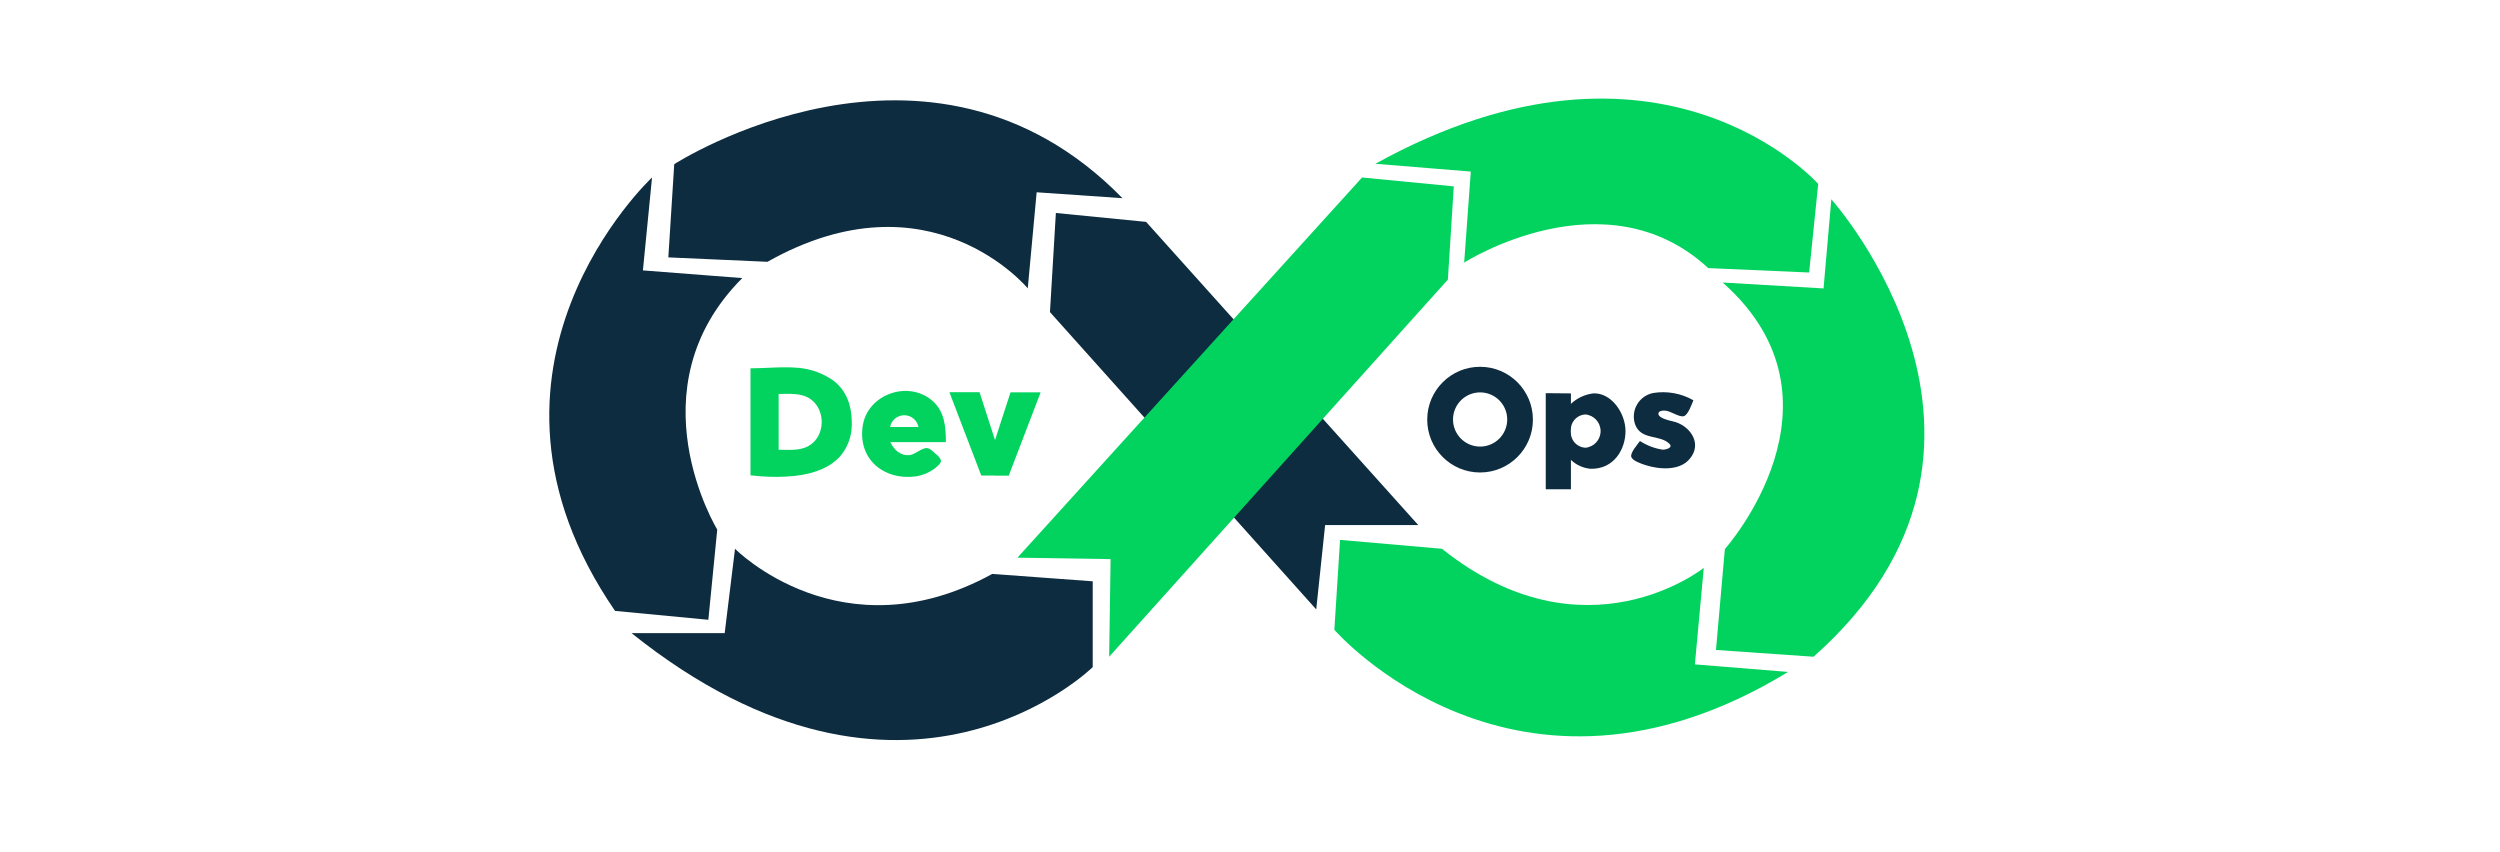
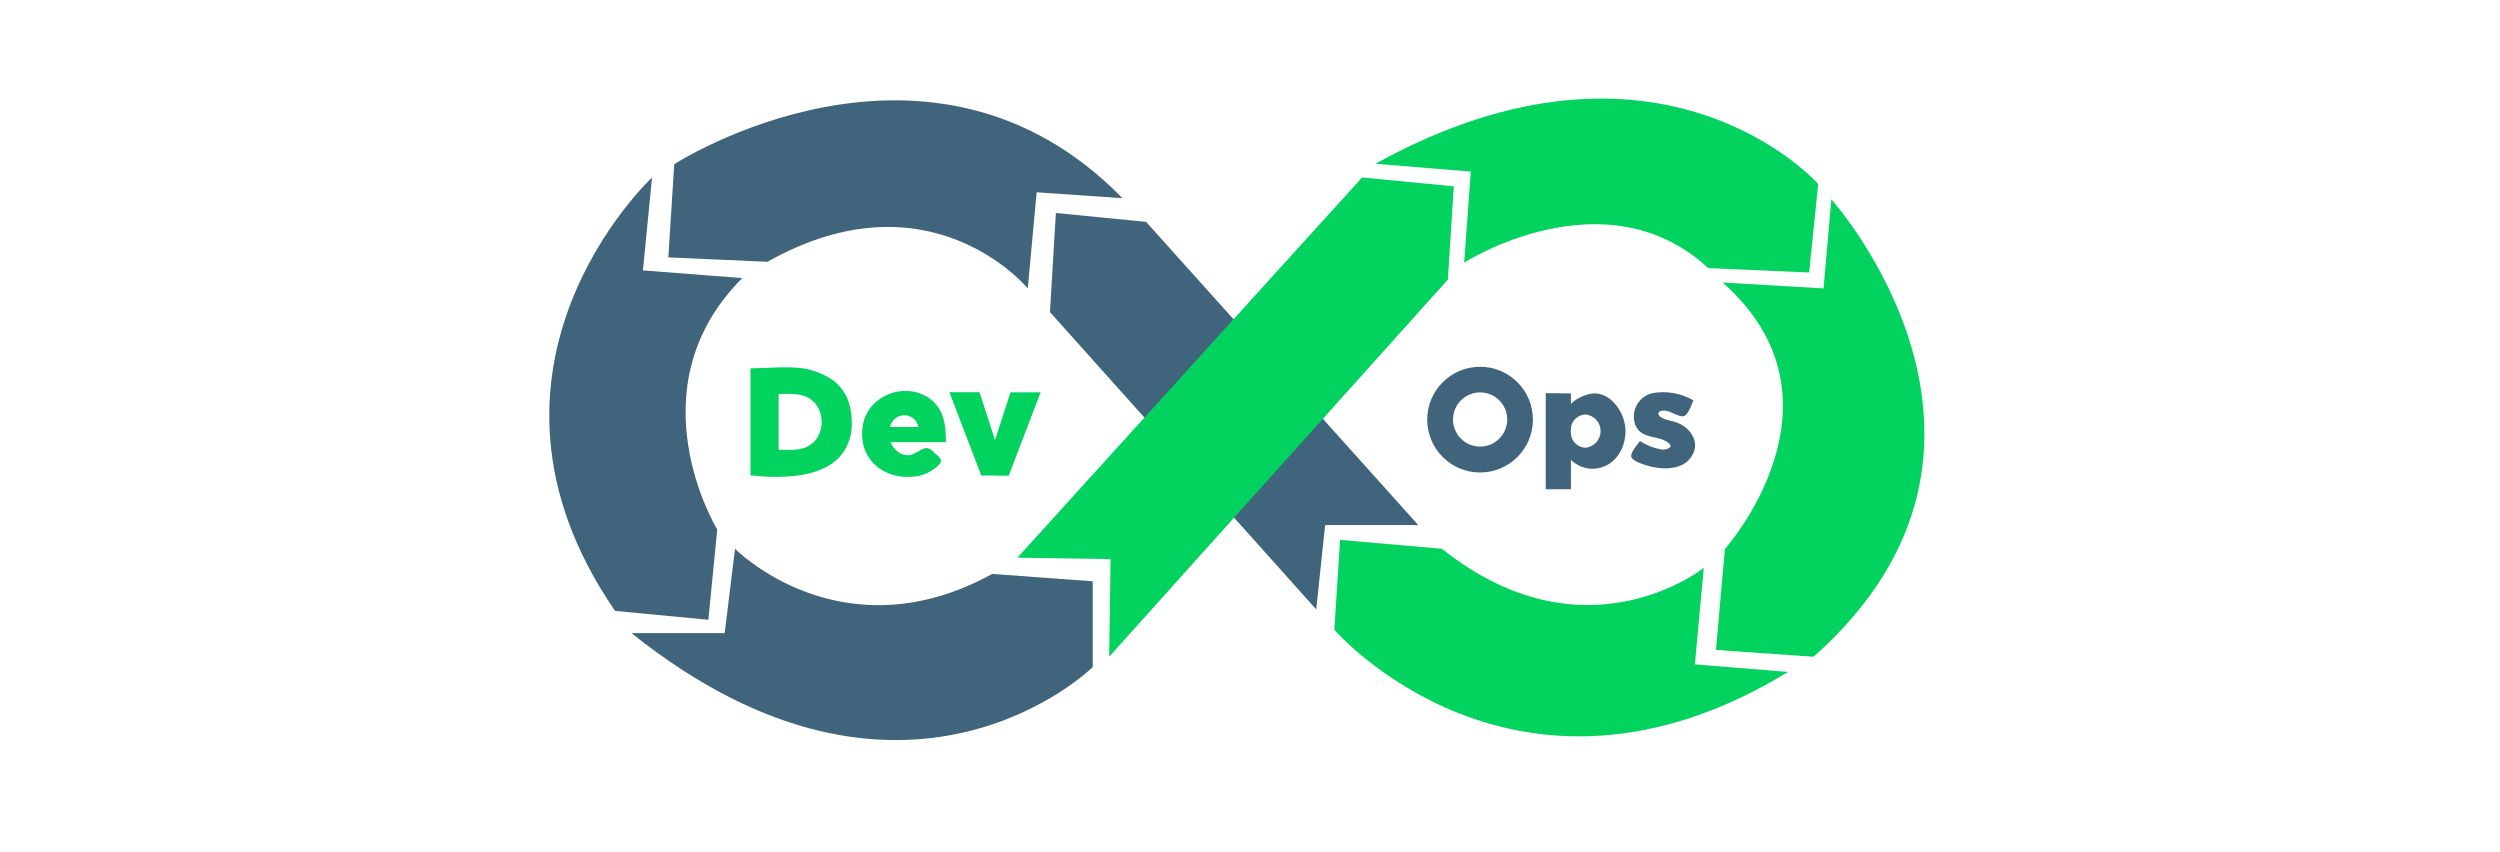
<svg xmlns="http://www.w3.org/2000/svg" height="852" viewBox="-20.21 56.72 333.89 177.33" width="2500">
-   <g fill="#0d2c40">
+   <g fill="#40647c">
    <path d="m93.09 176.17 20.91 1.54v17.86s-39.07 38.48-96-7.08h19.4l2.15-17.55s22.14 22.47 53.54 5.23z" />
    <path d="m22.28 93.66s-42.49 39.56-7.7 90.21l19.42 1.85 1.85-18.78s-17.85-29.25 5.21-52.34l-20.68-1.6z" />
    <path d="m26.9 90.89s53-34.17 93.29 7.08l-17.86-1.23-1.85 20s-20.32-24.62-54.18-5.53l-20.63-.92z" />
    <path d="m105.1 121.68 1.23-20.63 18.78 1.85 56.65 63.11h-19.39l-1.85 17.55z" />
  </g>
  <g fill="#02d35f">
    <path d="m98.33 172.79 71.73-79.13 19.09 1.85-1.23 19.4-70.5 78.5.3-20.32z" />
    <path d="m172.83 90.81 19.86 1.62-1.38 18.94s29.32-18.71 50.8 1.15l21 .92 1.89-18.44s-32.82-37-92.17-4.19z" />
    <path d="m245.11 115.52 21 1.23 1.62-18.55s45.95 51.19-3.7 95.21l-20.31-1.41 1.85-21s27.48-30.77-.46-55.48z" />
    <path d="m186.69 170.94-21.21-1.85-1.19 18.71s37.64 43.41 94.44 8.77l-19.4-1.57 1.85-20.09s-24.71 19.81-54.49-3.97z" />
  </g>
-   <path d="m213.53 138.6v7a3.77 3.77 0 0 0 -.09.83 3.86 3.86 0 0 0 .09.84v11.28h-5.24v-20z" fill="#0d2c40" />
-   <path d="m218.14 138.6a8.32 8.32 0 0 0 -4.61 2.17 8 8 0 0 0 -3.07 5.67 8.53 8.53 0 0 0 3.07 6 6.79 6.79 0 0 0 4.09 1.85c4.87.12 7.27-4.07 7.27-7.84s-2.98-8.07-6.75-7.85zm-1.59 11.31a3.19 3.19 0 0 1 -3-2.63 3.86 3.86 0 0 1 -.09-.84 3.77 3.77 0 0 1 .09-.83 3.19 3.19 0 0 1 3-2.63 3.48 3.48 0 0 1 0 6.93zm18.76-5.34c-.76-.24-3.57-.68-3.57-1.74 0-.6.86-.67 1.28-.65 1.2 0 3 1.43 4 1.16.89-.23 1.67-2.53 2-3.31a12.77 12.77 0 0 0 -8.34-1.52 5 5 0 0 0 -3.77 6.6c1.27 3.29 5.17 2 7.14 4 .81.84-.86 1.22-1.41 1.2a11.85 11.85 0 0 1 -4.74-1.8c-.49.7-2 2.37-1.82 3.24s2.17 1.52 3 1.78c2.78.9 7.07 1.24 9.16-1.29 2.61-3.04.33-6.61-2.93-7.67zm-40.69-11.51a11 11 0 1 0 11 11 11 11 0 0 0 -11-11zm0 16.61a5.64 5.64 0 1 1 5.65-5.64 5.64 5.64 0 0 1 -5.66 5.64z" fill="#0d2c40" />
+   <path d="m213.53 138.6v7a3.77 3.77 0 0 0 -.09.83 3.86 3.86 0 0 0 .09.84v11.28h-5.24v-20z" fill="#40647c" />
+   <path d="m218.14 138.6a8.32 8.32 0 0 0 -4.61 2.17 8 8 0 0 0 -3.07 5.67 8.53 8.53 0 0 0 3.07 6 6.79 6.79 0 0 0 4.09 1.85c4.87.12 7.27-4.07 7.27-7.84s-2.98-8.07-6.75-7.85zm-1.59 11.31a3.19 3.19 0 0 1 -3-2.63 3.86 3.86 0 0 1 -.09-.84 3.77 3.77 0 0 1 .09-.83 3.19 3.19 0 0 1 3-2.63 3.48 3.48 0 0 1 0 6.93zm18.76-5.34c-.76-.24-3.57-.68-3.57-1.74 0-.6.86-.67 1.28-.65 1.2 0 3 1.43 4 1.16.89-.23 1.67-2.53 2-3.31a12.77 12.77 0 0 0 -8.34-1.52 5 5 0 0 0 -3.77 6.6c1.27 3.29 5.17 2 7.14 4 .81.84-.86 1.22-1.41 1.2a11.85 11.85 0 0 1 -4.74-1.8c-.49.7-2 2.37-1.82 3.24s2.17 1.52 3 1.78c2.78.9 7.07 1.24 9.16-1.29 2.61-3.04.33-6.61-2.93-7.67zm-40.69-11.51a11 11 0 1 0 11 11 11 11 0 0 0 -11-11zm0 16.61a5.64 5.64 0 1 1 5.65-5.64 5.64 5.64 0 0 1 -5.66 5.64z" fill="#40647c" />
  <path d="m90.44 138.35h-6.27l6.63 17.34h2.86v-7.39zm6.45.03h6.27l-6.64 17.34h-2.86v-7.39zm-36.89-2.47a15.09 15.09 0 0 0 -7.1-2.62c-3.38-.32-7 .09-10.13.09v22.29h.15c.6.07 1.2.13 1.81.17a39.73 39.73 0 0 0 7.22-.06c4.59-.51 7.54-2 9.35-3.94a10.11 10.11 0 0 0 2.55-6.54v-.53-.28c-.04-3.17-.95-6.36-3.85-8.58zm-5.1 13.62c-1.89 1.06-4.19.8-6.27.8v-11.61c2.21 0 4.7-.29 6.64 1.07 3.22 2.27 3.1 7.78-.4 9.74zm26.52 1.74c-.51-.43-1.16-1.16-1.85-1.28-1.1-.15-2.47 1.33-3.69 1.45-1.9.19-3.27-1.12-4-2.7h11.56c0-3.2-.27-6.57-3-8.77-5.07-4.14-13.39-1.08-14.32 5.45-1 6.88 4.41 11.32 11 10.46a8.64 8.64 0 0 0 4.42-2c.45-.4 1.11-.95.78-1.6a3.72 3.72 0 0 0 -.9-1.01zm-3.69-5.67h-5.9a3 3 0 0 1 5.9 0z" fill="#02d35f" />
</svg>
